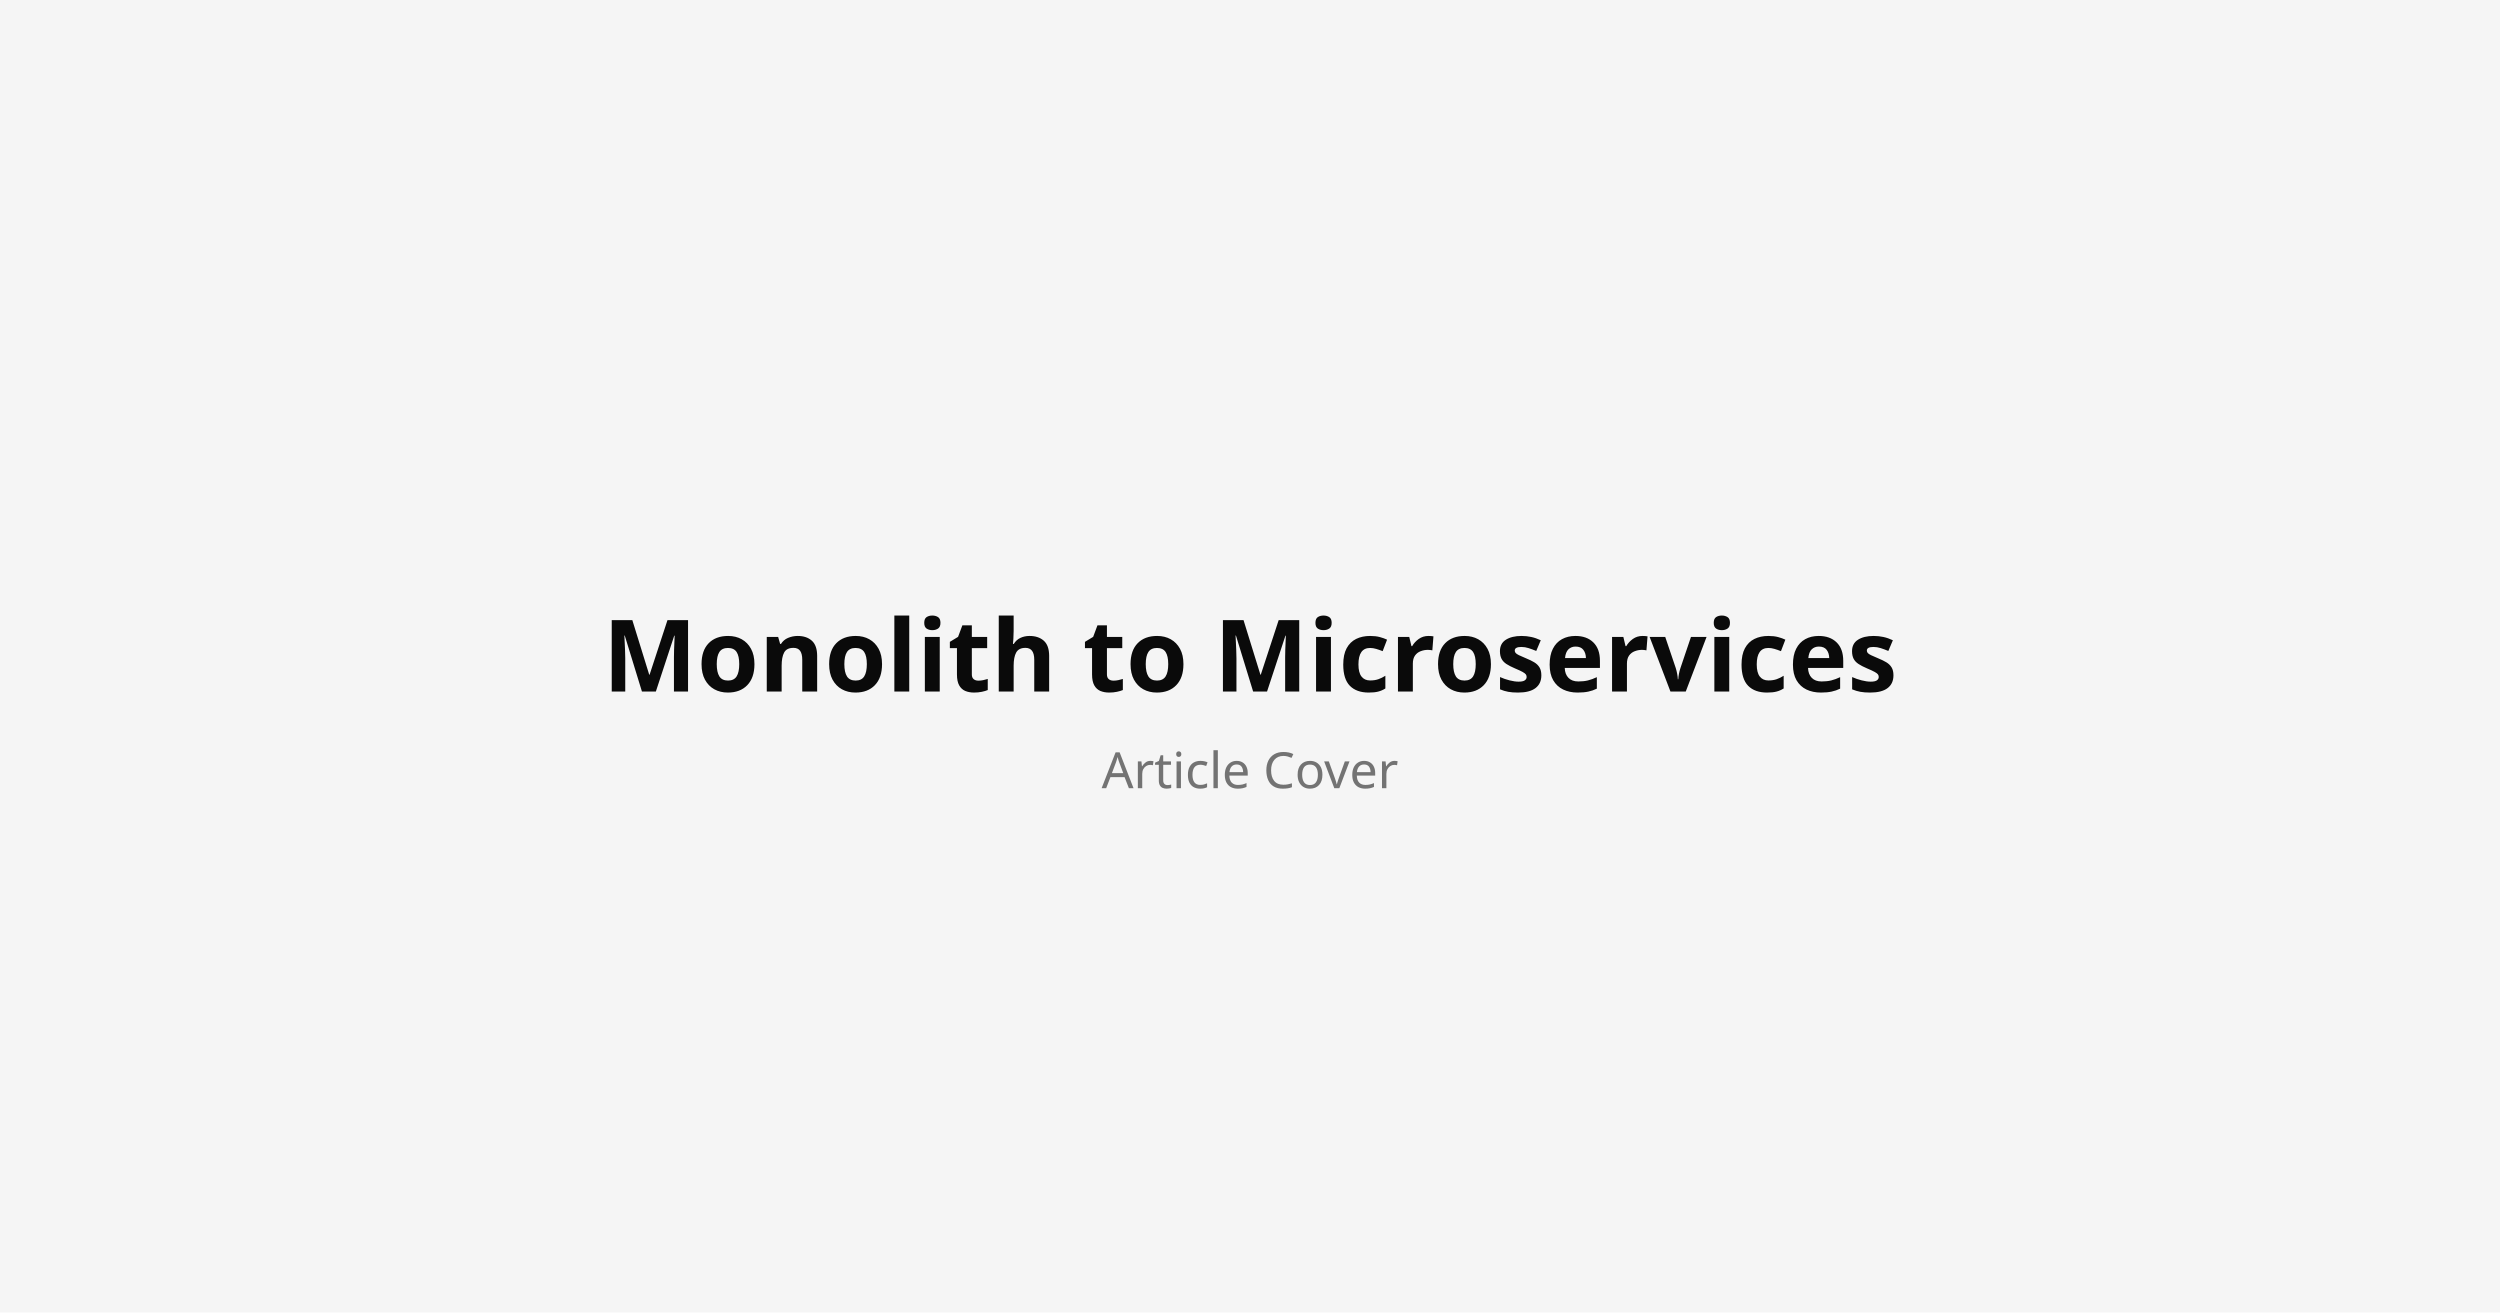
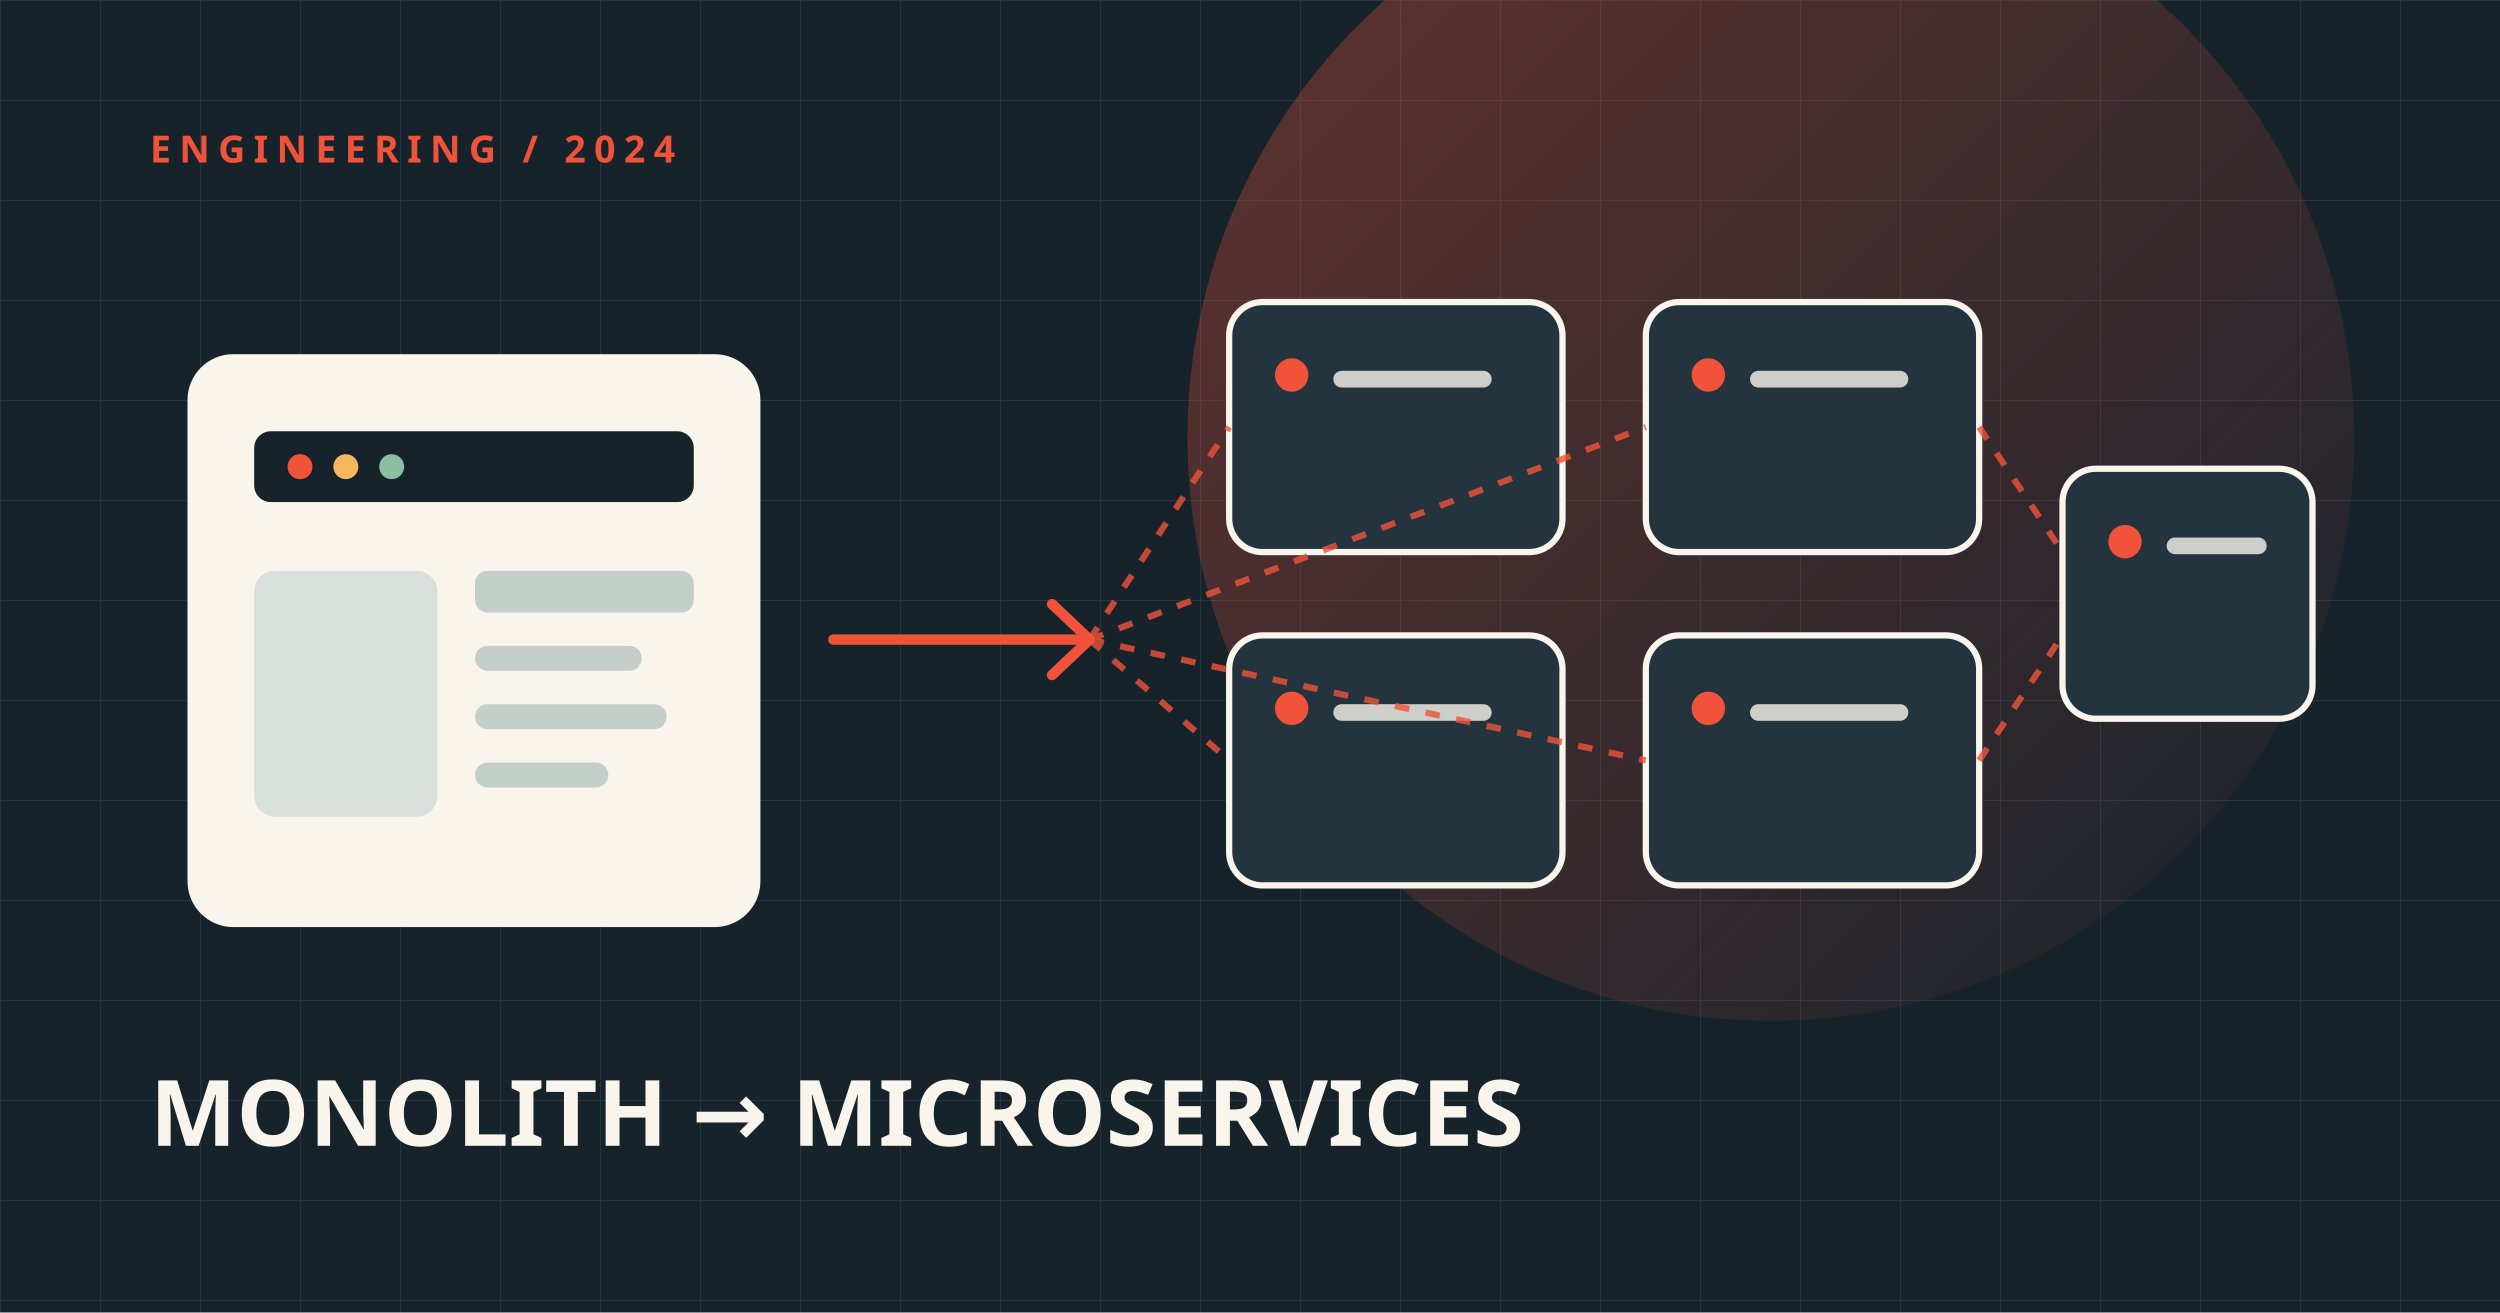
<svg xmlns="http://www.w3.org/2000/svg" width="1200" height="630" viewBox="0 0 1200 630">
-   <rect width="1200" height="630" fill="#f5f5f5" />
-   <text x="600" y="315" font-family="system-ui, sans-serif" font-size="48" font-weight="600" fill="#0a0a0a" text-anchor="middle" dominant-baseline="middle">Monolith to Microservices</text>
-   <text x="600" y="370" font-family="system-ui, sans-serif" font-size="24" fill="#737373" text-anchor="middle" dominant-baseline="middle">Article Cover</text>
+   <defs>
+     <pattern id="grid" width="48" height="48" patternUnits="userSpaceOnUse">
+       <path d="M48 0H0V48" fill="none" stroke="#f9f5ed" stroke-opacity=".08" />
+     </pattern>
+     <linearGradient id="glow" x1="0" y1="0" x2="1" y2="1">
+       <stop stop-color="#f0523a" stop-opacity=".35" />
+       <stop offset="1" stop-color="#f0523a" stop-opacity="0" />
+     </linearGradient>
+   </defs>
+   <rect width="1200" height="630" fill="#17232b" />
+   <rect width="1200" height="630" fill="url(#grid)" />
+   <circle cx="850" cy="210" r="280" fill="url(#glow)" />
+   <text x="72" y="78" fill="#f0523a" font-family="system-ui, sans-serif" font-size="18" font-weight="700" letter-spacing="4">ENGINEERING / 2024</text>
+   <text x="72" y="550" fill="#f9f5ed" font-family="system-ui, sans-serif" font-size="44" font-weight="700">MONOLITH → MICROSERVICES</text>
+   <rect x="90" y="170" width="275" height="275" rx="22" fill="#f9f5ed" />
+   <rect x="122" y="207" width="211" height="34" rx="8" fill="#17232b" />
+   <circle cx="144" cy="224" r="6" fill="#f0523a" />
+   <circle cx="166" cy="224" r="6" fill="#f5b85b" />
+   <circle cx="188" cy="224" r="6" fill="#8bbf9f" />
+   <rect x="122" y="274" width="88" height="118" rx="10" fill="#d9e0dc" />
+   <rect x="228" y="274" width="105" height="20" rx="6" fill="#c4cfca" />
+   <rect x="228" y="310" width="80" height="12" rx="6" fill="#c4cfca" />
+   <rect x="228" y="338" width="92" height="12" rx="6" fill="#c4cfca" />
+   <rect x="228" y="366" width="64" height="12" rx="6" fill="#c4cfca" />
+   <path d="M400 307H520" stroke="#f0523a" stroke-width="5" stroke-linecap="round" />
+   <path d="m505 290 18 17-18 17" fill="none" stroke="#f0523a" stroke-width="5" stroke-linecap="round" stroke-linejoin="round" />
+   <g stroke="#f9f5ed" stroke-width="3" fill="#23343e">
+     <rect x="590" y="145" width="160" height="120" rx="16" />
+     <rect x="790" y="145" width="160" height="120" rx="16" />
+     <rect x="590" y="305" width="160" height="120" rx="16" />
+     <rect x="790" y="305" width="160" height="120" rx="16" />
+     <rect x="990" y="225" width="120" height="120" rx="16" />
+   </g>
+   <g fill="#f0523a">
+     <circle cx="620" cy="180" r="8" />
+     <circle cx="820" cy="180" r="8" />
+     <circle cx="620" cy="340" r="8" />
+     <circle cx="820" cy="340" r="8" />
+     <circle cx="1020" cy="260" r="8" />
+   </g>
+   <g fill="#f9f5ed" opacity=".8">
+     <rect x="640" y="178" width="76" height="8" rx="4" />
+     <rect x="840" y="178" width="76" height="8" rx="4" />
+     <rect x="640" y="338" width="76" height="8" rx="4" />
+     <rect x="840" y="338" width="76" height="8" rx="4" />
+     <rect x="1040" y="258" width="48" height="8" rx="4" />
+   </g>
+   <g stroke="#f0523a" stroke-width="3" stroke-dasharray="7 8" opacity=".8">
+     <path d="M523 307 590 205" />
+     <path d="M523 307 590 365" />
+     <path d="M523 307 790 205" />
+     <path d="M523 307 790 365" />
+     <path d="M950 205 990 265" />
+     <path d="M950 365 990 305" />
+   </g>
</svg>
